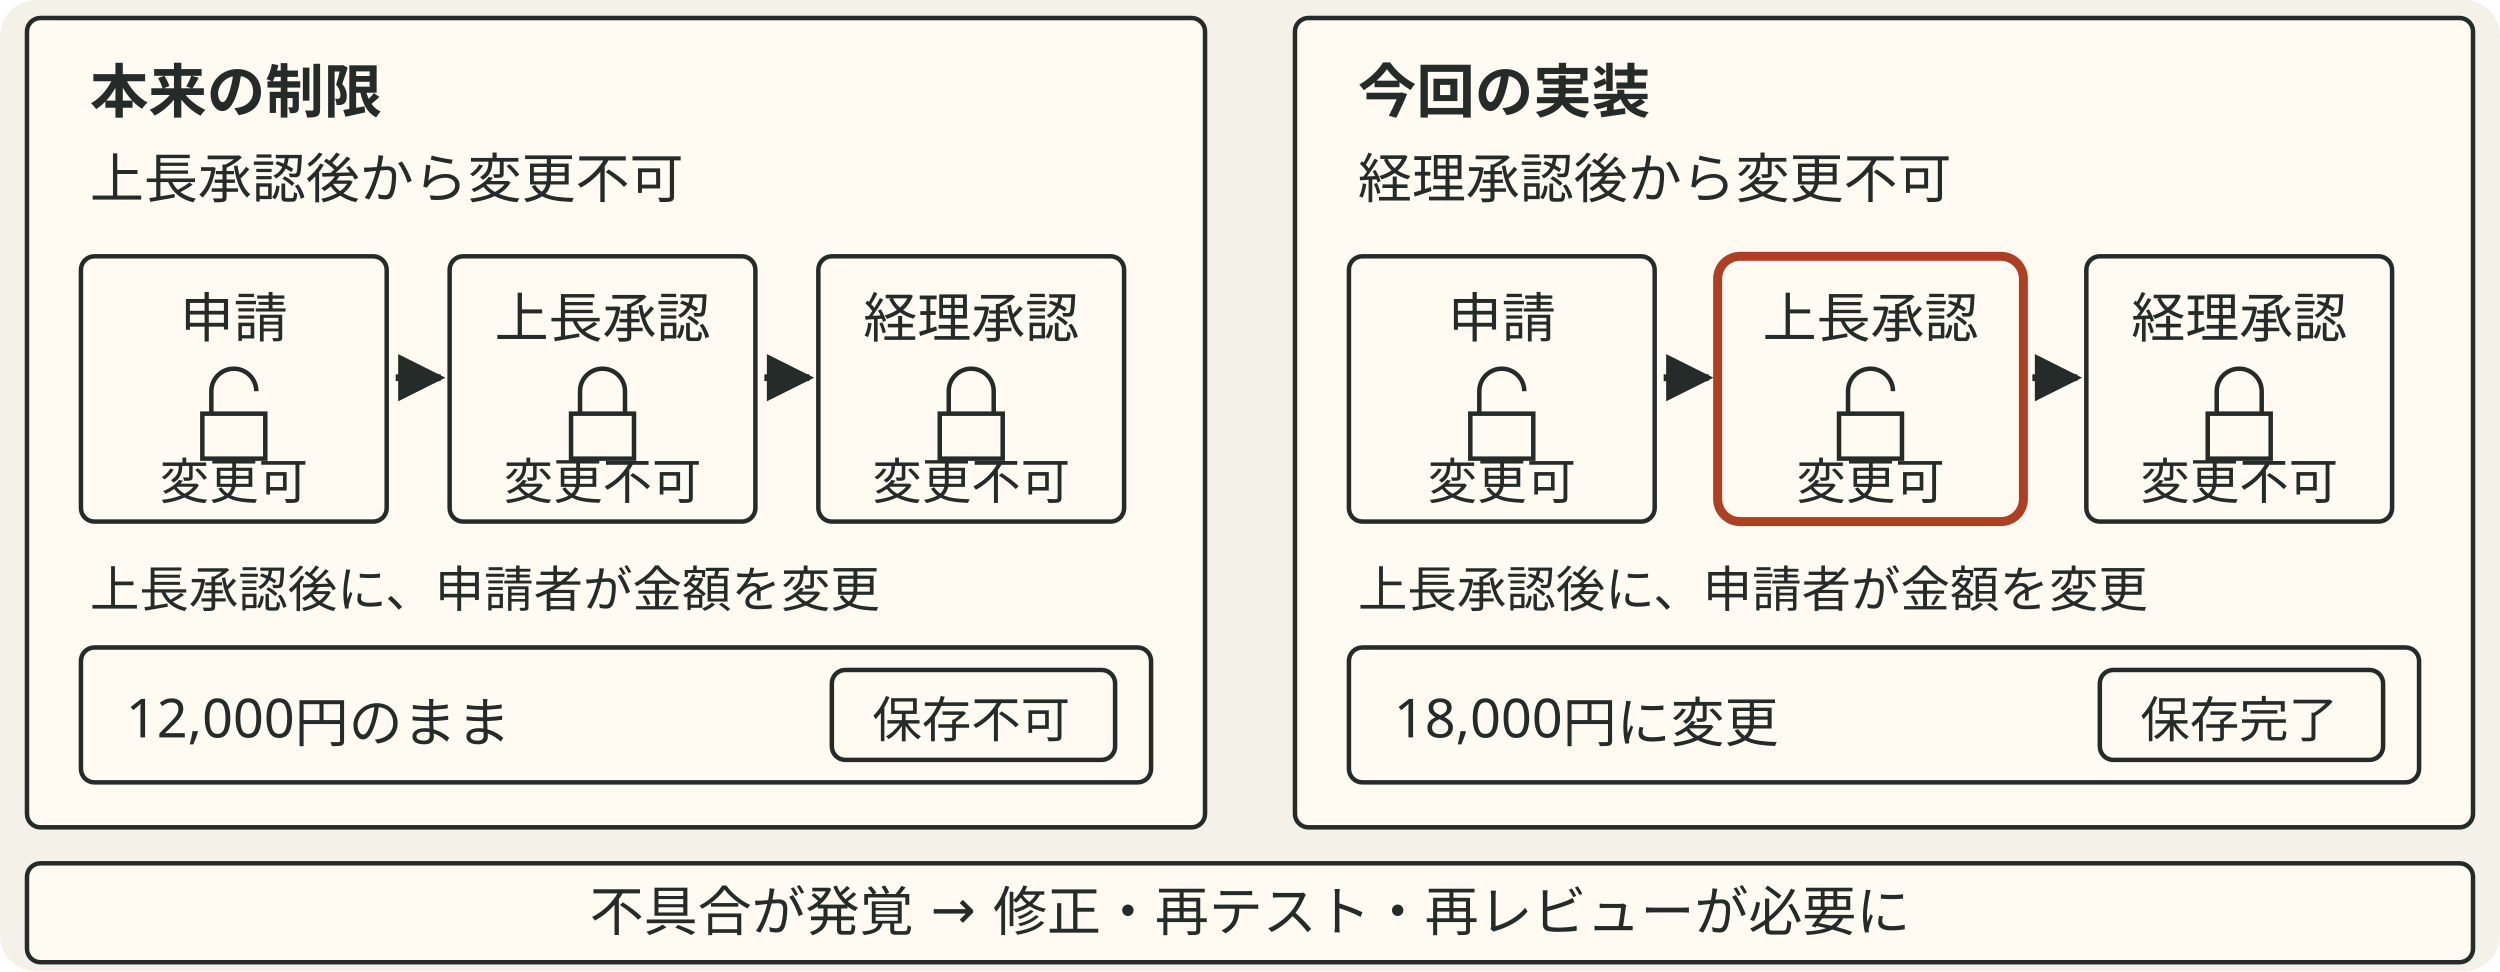
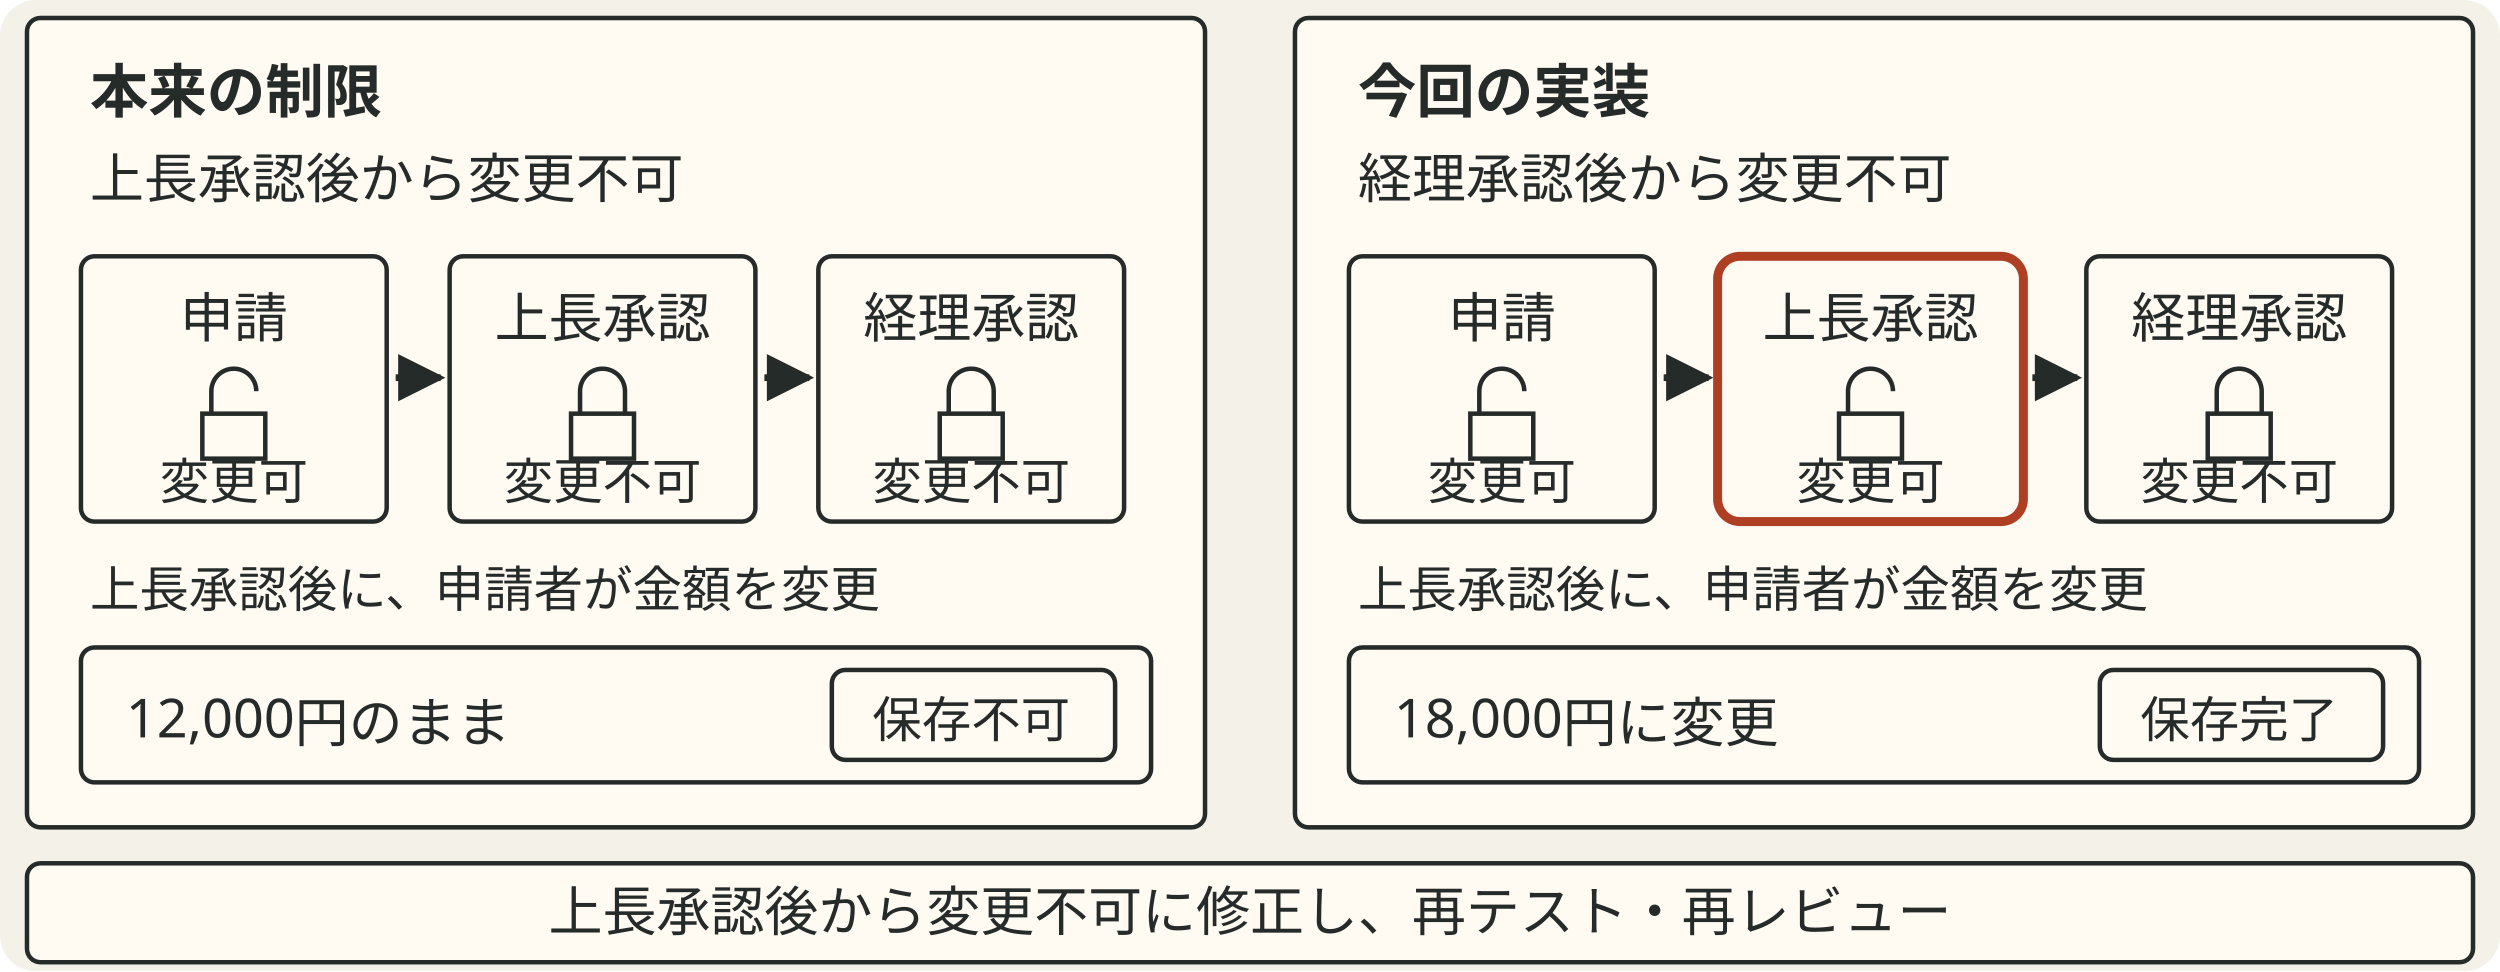
<svg xmlns="http://www.w3.org/2000/svg" viewBox="0 0 556 216" style="min-width:420px" role="img" aria-label="左の本来の制限と右の今回の実装を別々の枠で比較する。それぞれ同じ申請、上長承認、経理承認の流れを示す。本来は上長承認後から変更不可だが、今回の実装では経理承認後から変更不可で、上長承認後の変更を保存できてしまう。">
  <defs data-dsvg="marker">
-     <marker id="dsvg-6515ab54-arrow-252b29" viewBox="0 0 10 10" refX="9" refY="5" markerWidth="7" markerHeight="7" orient="auto-start-reverse">
+     <marker id="dsvg-d30d8b8a-arrow-252b29" viewBox="0 0 10 10" refX="9" refY="5" markerWidth="7" markerHeight="7" orient="auto-start-reverse">
      <path d="M0,0 L10,5 L0,10 z" fill="#252b29" />
    </marker>
  </defs>
  <rect data-dsvg="canvas" class="canvas" x="0.0" y="0.0" width="556.0" height="216.0" fill="#f4f1e8" rx="8" />
  <rect class="field" x="6" y="4" width="262" height="180" fill="#fffaf2" stroke="#252b29" stroke-width="1" rx="3" />
  <text class="title" x="20" y="25" font-family="Noto Sans JP, Hiragino Kaku Gothic ProN, sans-serif" font-size="13" font-weight="700" fill="#252b29">本来の制限</text>
  <text class="label" x="20" y="44" font-family="Noto Sans JP, Hiragino Kaku Gothic ProN, sans-serif" font-size="12" fill="#252b29">上長承認後から変更不可</text>
  <rect class="badge" x="18" y="57" width="68" height="59" fill="#fffaf2" stroke="#252b29" stroke-width="1" rx="3" />
  <text class="label" x="52" y="75" text-anchor="middle" font-family="Noto Sans JP, Hiragino Kaku Gothic ProN, sans-serif" font-size="12" fill="#252b29">申請</text>
  <path class="link" d="M47 92 v-5 a5 5 0 0 1 10 0 M45 92 h14 v10 h-14 z" fill="none" stroke="#252b29" stroke-width="1" />
  <text class="note" x="52" y="111" text-anchor="middle" font-family="Noto Sans JP, Hiragino Kaku Gothic ProN, sans-serif" font-size="11" fill="#252b29">変更可</text>
-   <path class="flow" d="M88 84 H98" fill="none" stroke="#252b29" stroke-width="1.5" marker-end="url(#dsvg-6515ab54-arrow-252b29)" />
+   <path class="flow" d="M88 84 H98" fill="none" stroke="#252b29" stroke-width="1.5" marker-end="url(#dsvg-d30d8b8a-arrow-252b29)" />
  <rect class="badge" x="100" y="57" width="68" height="59" fill="#fffaf2" stroke="#252b29" stroke-width="1" rx="3" />
  <text class="label" x="134" y="75" text-anchor="middle" font-family="Noto Sans JP, Hiragino Kaku Gothic ProN, sans-serif" font-size="12" fill="#252b29">上長承認</text>
  <path class="link" d="M129 92 v-5 a5 5 0 0 1 10 0 v5 M127 92 h14 v10 h-14 z" fill="none" stroke="#252b29" stroke-width="1" />
  <text class="note" x="134" y="111" text-anchor="middle" font-family="Noto Sans JP, Hiragino Kaku Gothic ProN, sans-serif" font-size="11" fill="#252b29">変更不可</text>
-   <path class="flow" d="M170 84 H180" fill="none" stroke="#252b29" stroke-width="1.5" marker-end="url(#dsvg-6515ab54-arrow-252b29)" />
+   <path class="flow" d="M170 84 H180" fill="none" stroke="#252b29" stroke-width="1.5" marker-end="url(#dsvg-d30d8b8a-arrow-252b29)" />
  <rect class="badge" x="182" y="57" width="68" height="59" fill="#fffaf2" stroke="#252b29" stroke-width="1" rx="3" />
  <text class="label" x="216" y="75" text-anchor="middle" font-family="Noto Sans JP, Hiragino Kaku Gothic ProN, sans-serif" font-size="12" fill="#252b29">経理承認</text>
  <path class="link" d="M211 92 v-5 a5 5 0 0 1 10 0 v5 M209 92 h14 v10 h-14 z" fill="none" stroke="#252b29" stroke-width="1" />
  <text class="note" x="216" y="111" text-anchor="middle" font-family="Noto Sans JP, Hiragino Kaku Gothic ProN, sans-serif" font-size="11" fill="#252b29">変更不可</text>
  <text class="note" x="20" y="135" font-family="Noto Sans JP, Hiragino Kaku Gothic ProN, sans-serif" font-size="11" fill="#252b29">上長承認後に、申請者が金額を変更</text>
  <rect class="badge" x="18" y="144" width="238" height="30" fill="#fffaf2" stroke="#252b29" stroke-width="1" rx="3" />
  <text class="label" x="28" y="164" font-family="Noto Sans JP, Hiragino Kaku Gothic ProN, sans-serif" font-size="12" fill="#252b29">12,000円のまま</text>
  <rect class="badge" x="185" y="149" width="63" height="20" fill="#fffaf2" stroke="#252b29" stroke-width="1" rx="3" />
  <text class="note" x="216" y="164" text-anchor="middle" font-family="Noto Sans JP, Hiragino Kaku Gothic ProN, sans-serif" font-size="11" fill="#252b29">保存不可</text>
  <rect class="field" x="288" y="4" width="262" height="180" fill="#fffaf2" stroke="#252b29" stroke-width="1" rx="3" />
  <text class="title" x="302" y="25" font-family="Noto Sans JP, Hiragino Kaku Gothic ProN, sans-serif" font-size="13" font-weight="700" fill="#252b29">今回の実装</text>
  <text class="label" x="302" y="44" font-family="Noto Sans JP, Hiragino Kaku Gothic ProN, sans-serif" font-size="12" fill="#252b29">経理承認後から変更不可</text>
  <rect class="badge" x="300" y="57" width="68" height="59" fill="#fffaf2" stroke="#252b29" stroke-width="1" rx="3" />
  <text class="label" x="334" y="75" text-anchor="middle" font-family="Noto Sans JP, Hiragino Kaku Gothic ProN, sans-serif" font-size="12" fill="#252b29">申請</text>
  <path class="link" d="M329 92 v-5 a5 5 0 0 1 10 0 M327 92 h14 v10 h-14 z" fill="none" stroke="#252b29" stroke-width="1" />
  <text class="note" x="334" y="111" text-anchor="middle" font-family="Noto Sans JP, Hiragino Kaku Gothic ProN, sans-serif" font-size="11" fill="#252b29">変更可</text>
-   <path class="flow" d="M370 84 H380" fill="none" stroke="#252b29" stroke-width="1.5" marker-end="url(#dsvg-6515ab54-arrow-252b29)" />
+   <path class="flow" d="M370 84 H380" fill="none" stroke="#252b29" stroke-width="1.5" marker-end="url(#dsvg-d30d8b8a-arrow-252b29)" />
  <rect class="box focus" x="382" y="57" width="68" height="59" fill="#fffaf2" stroke="#ae3f23" stroke-width="2" rx="5" />
  <text class="label" x="416" y="75" text-anchor="middle" font-family="Noto Sans JP, Hiragino Kaku Gothic ProN, sans-serif" font-size="12" fill="#252b29">上長承認</text>
  <path class="link" d="M411 92 v-5 a5 5 0 0 1 10 0 M409 92 h14 v10 h-14 z" fill="none" stroke="#252b29" stroke-width="1" />
  <text class="note" x="416" y="111" text-anchor="middle" font-family="Noto Sans JP, Hiragino Kaku Gothic ProN, sans-serif" font-size="11" fill="#252b29">変更可</text>
-   <path class="flow" d="M452 84 H462" fill="none" stroke="#252b29" stroke-width="1.5" marker-end="url(#dsvg-6515ab54-arrow-252b29)" />
+   <path class="flow" d="M452 84 H462" fill="none" stroke="#252b29" stroke-width="1.5" marker-end="url(#dsvg-d30d8b8a-arrow-252b29)" />
  <rect class="badge" x="464" y="57" width="68" height="59" fill="#fffaf2" stroke="#252b29" stroke-width="1" rx="3" />
  <text class="label" x="498" y="75" text-anchor="middle" font-family="Noto Sans JP, Hiragino Kaku Gothic ProN, sans-serif" font-size="12" fill="#252b29">経理承認</text>
  <path class="link" d="M493 92 v-5 a5 5 0 0 1 10 0 v5 M491 92 h14 v10 h-14 z" fill="none" stroke="#252b29" stroke-width="1" />
  <text class="note" x="498" y="111" text-anchor="middle" font-family="Noto Sans JP, Hiragino Kaku Gothic ProN, sans-serif" font-size="11" fill="#252b29">変更不可</text>
  <text class="note" x="302" y="135" font-family="Noto Sans JP, Hiragino Kaku Gothic ProN, sans-serif" font-size="11" fill="#252b29">上長承認後に、申請者が金額を変更</text>
  <rect class="badge" x="300" y="144" width="238" height="30" fill="#fffaf2" stroke="#252b29" stroke-width="1" rx="3" />
  <text class="label" x="310" y="164" font-family="Noto Sans JP, Hiragino Kaku Gothic ProN, sans-serif" font-size="12" fill="#252b29">18,000円に変更</text>
  <rect class="badge" x="467" y="149" width="63" height="20" fill="#fffaf2" stroke="#252b29" stroke-width="1" rx="3" />
  <text class="note" x="498" y="164" text-anchor="middle" font-family="Noto Sans JP, Hiragino Kaku Gothic ProN, sans-serif" font-size="11" fill="#252b29">保存完了</text>
  <rect class="badge" x="6" y="192" width="544" height="22" fill="#fffaf2" stroke="#252b29" stroke-width="1" rx="3" />
-   <text class="label" x="278" y="207" text-anchor="middle" font-family="Noto Sans JP, Hiragino Kaku Gothic ProN, sans-serif" font-size="12" fill="#252b29">不具合が発覚 → 修正・再テスト・再レビューが必要に</text>
+   <text class="label" x="278" y="207" text-anchor="middle" font-family="Noto Sans JP, Hiragino Kaku Gothic ProN, sans-serif" font-size="12" fill="#252b29">上長承認後から変更不可に修正し、再テスト・再レビュー</text>
</svg>
